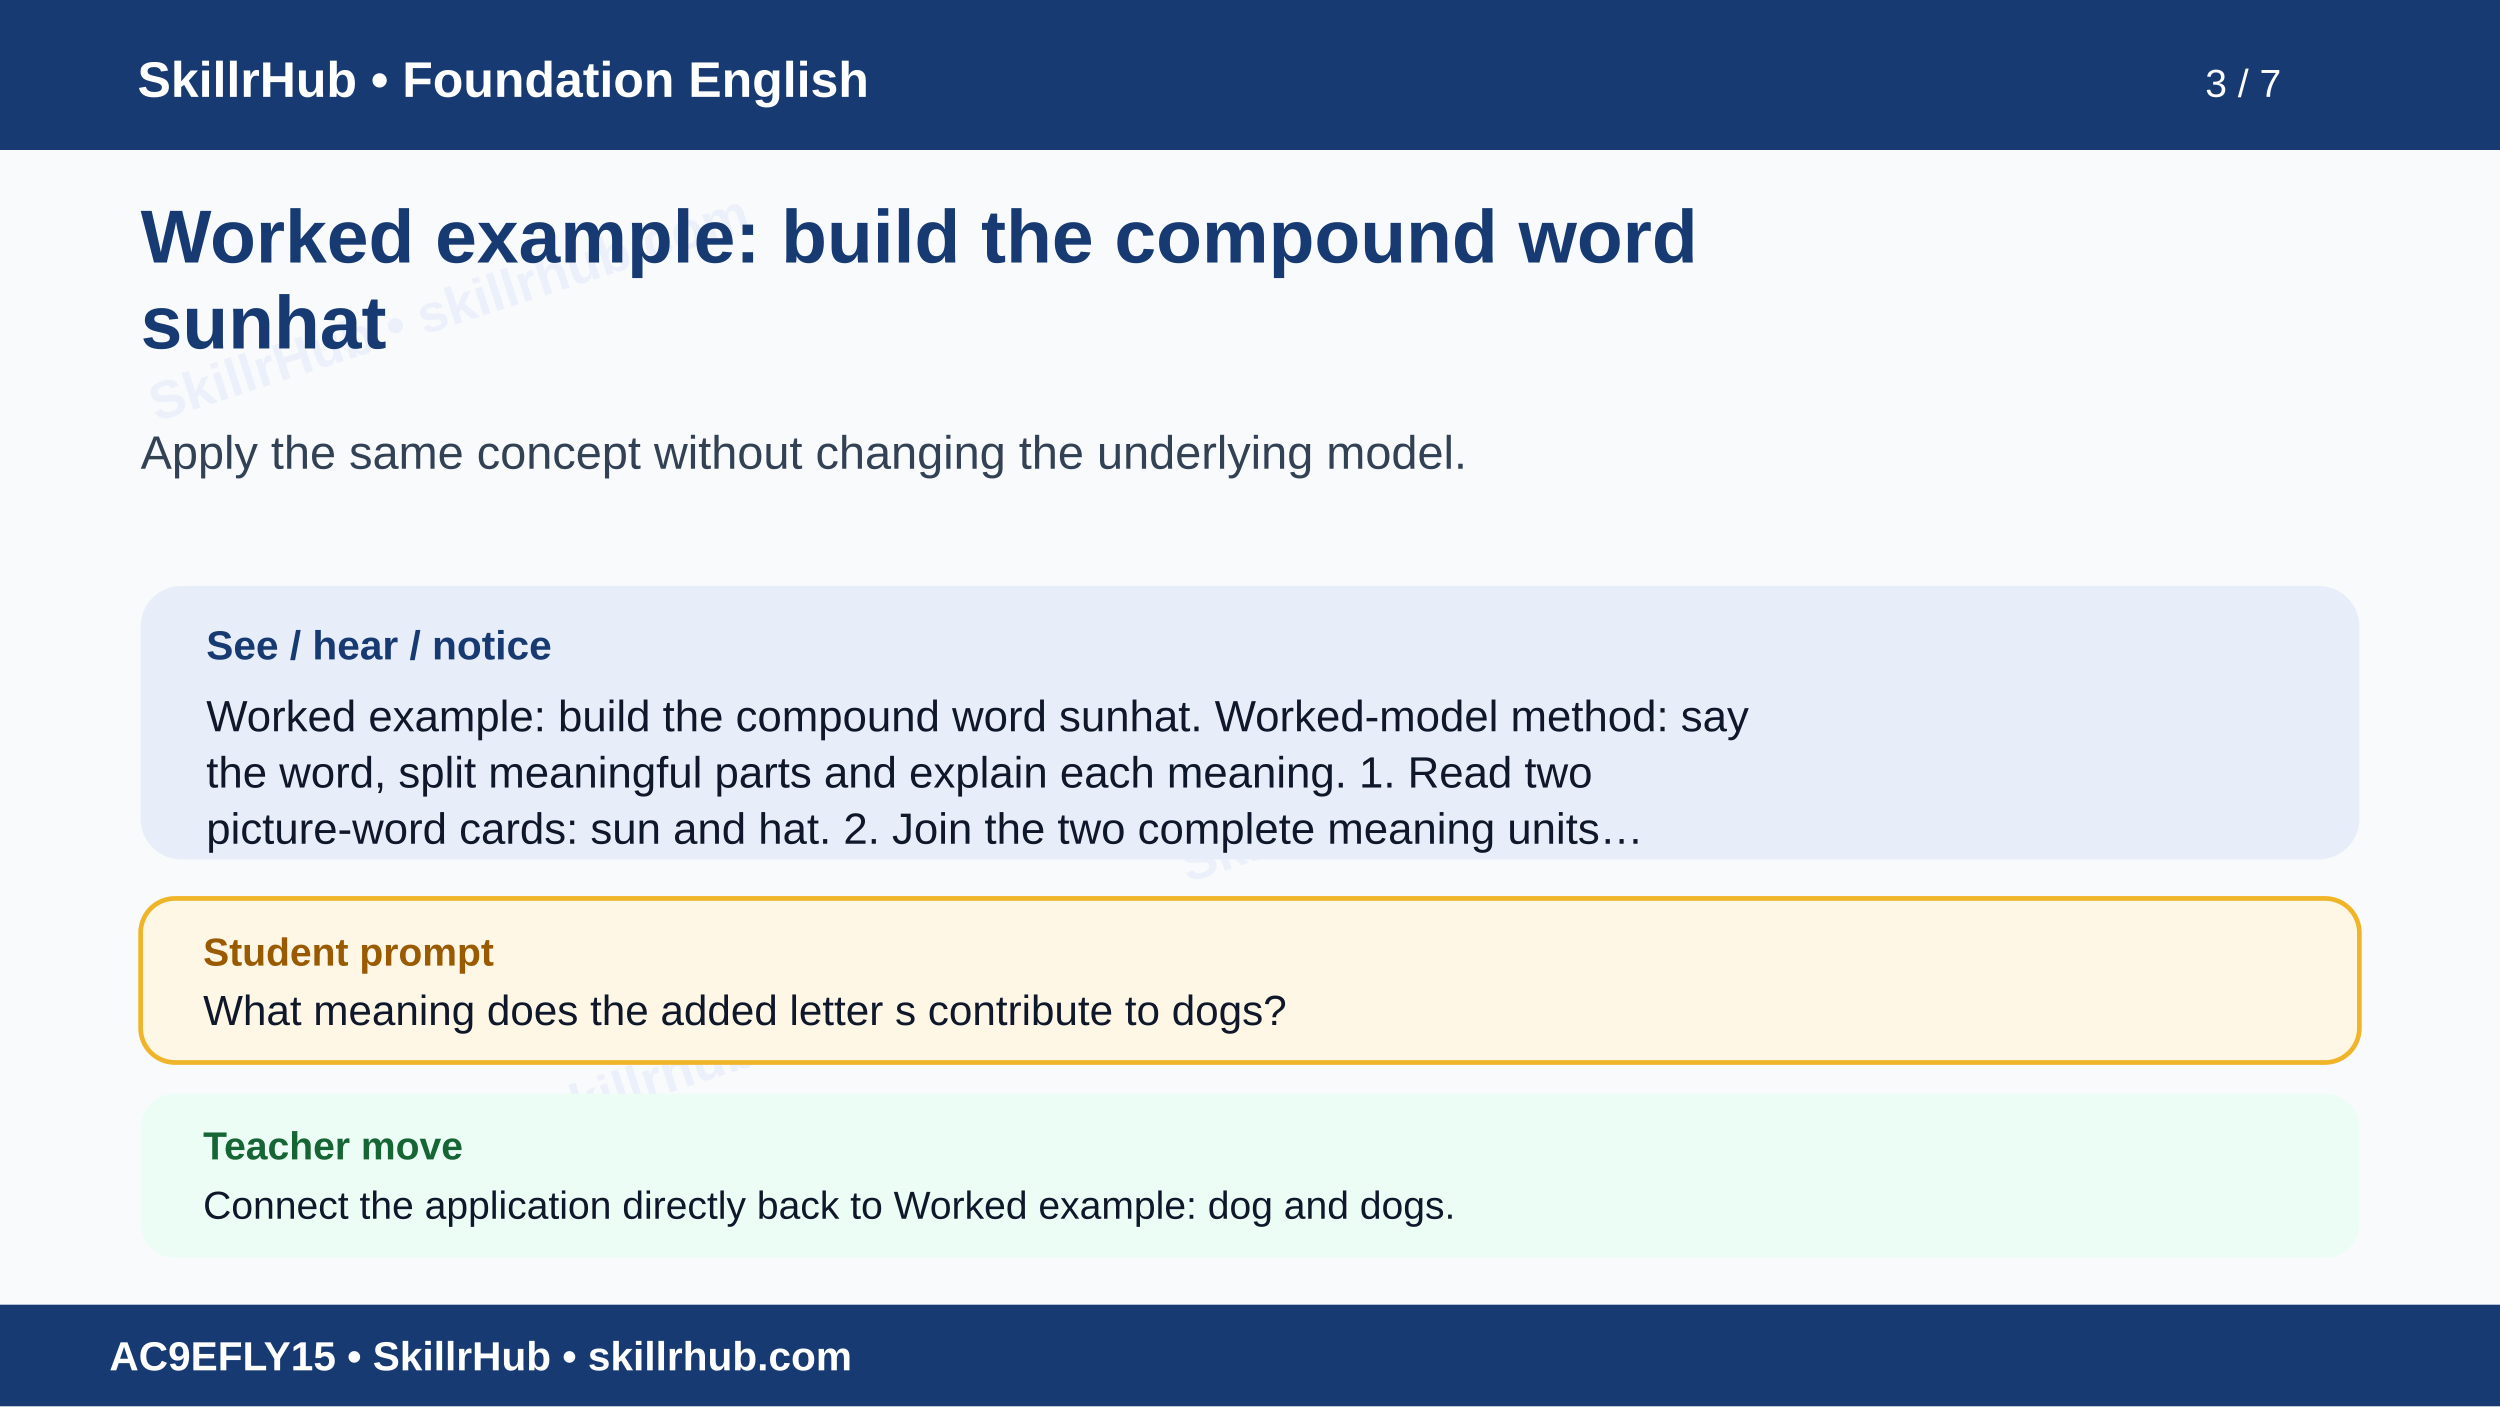
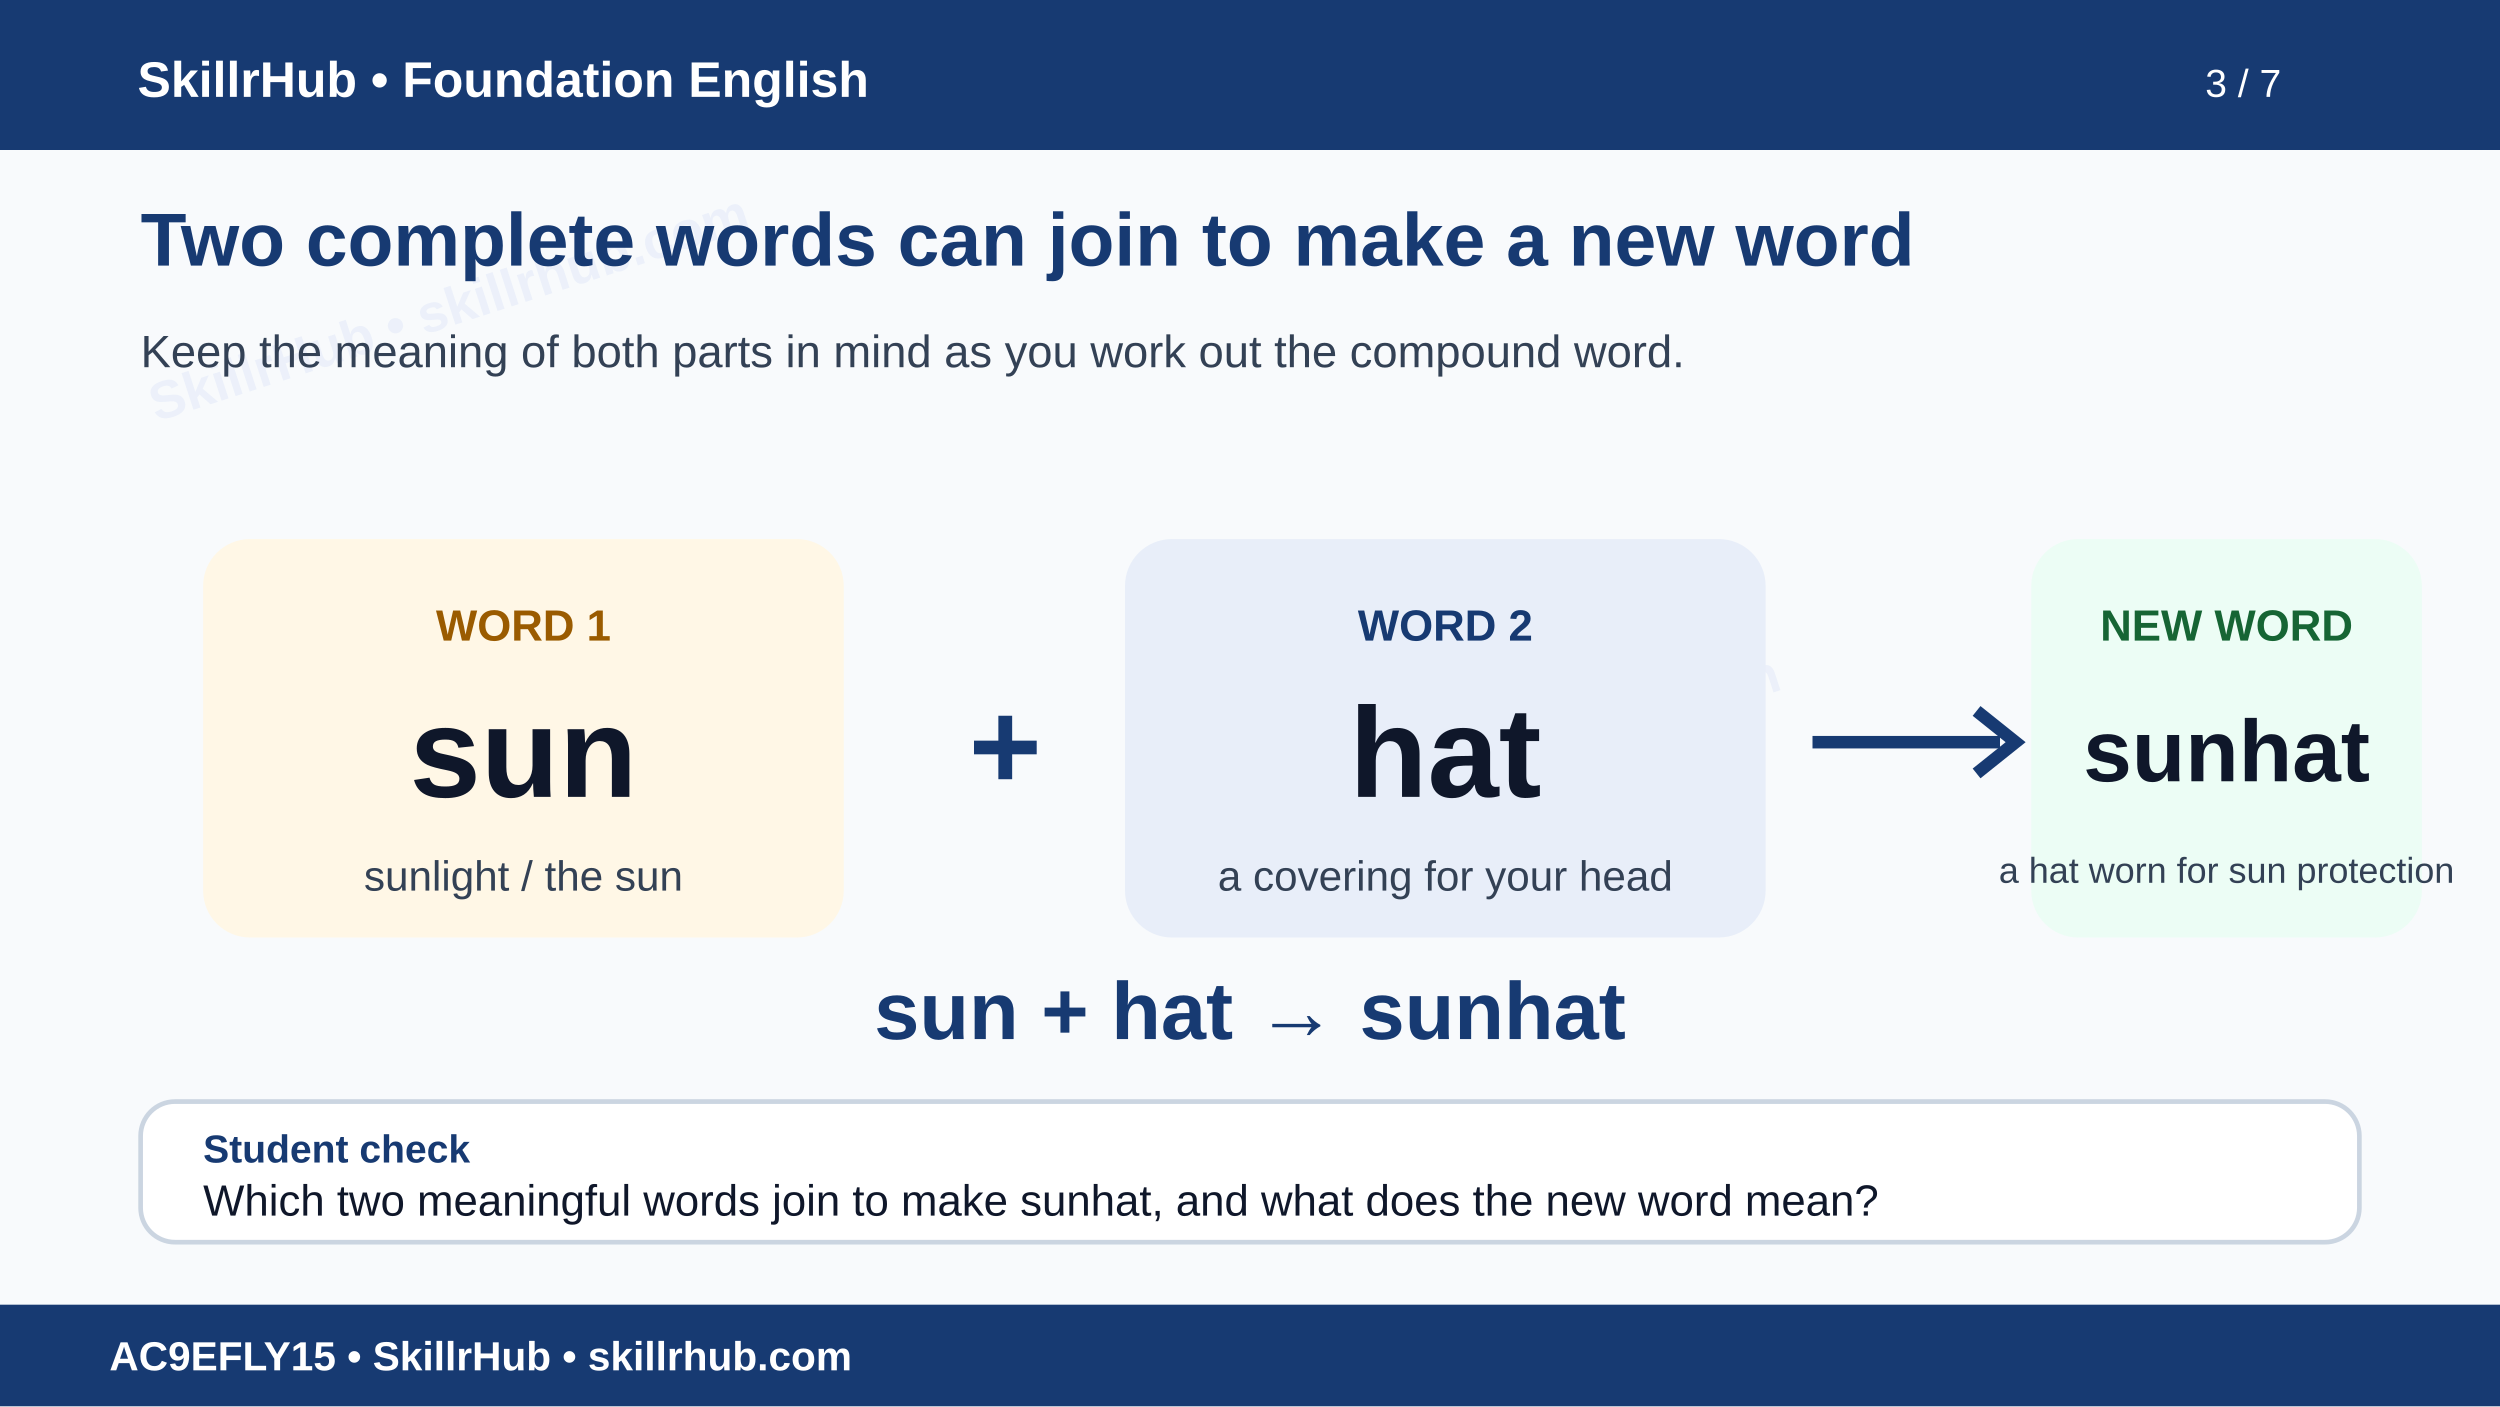
<svg xmlns="http://www.w3.org/2000/svg" width="1600" height="900" viewBox="0 0 1600 900" role="img" aria-labelledby="t d">
  <rect width="1600" height="900" fill="#f8fafc" />
  <g opacity=".055" fill="#1d4ed8" font-family="Arial" font-size="34" font-weight="700">
    <text x="100" y="270" transform="rotate(-18 100 270)">SkillrHub • skillrhub.com</text>
    <text x="760" y="565" transform="rotate(-18 760 565)">SkillrHub • skillrhub.com</text>
-     <text x="180" y="780" transform="rotate(-18 180 780)">SkillrHub • skillrhub.com</text>
  </g>
  <rect width="1600" height="96" fill="#173a72" />
  <text x="88" y="62" fill="#fff" font-family="Arial" font-size="32" font-weight="700">SkillrHub • Foundation English</text>
  <text x="1460" y="62" text-anchor="end" fill="#fff" font-family="Arial" font-size="25">3 / 7</text>
-   <text x="90" y="168" fill="#173a72" font-family="Arial,Helvetica,sans-serif" font-size="48" font-weight="700">Worked example: build the compound word</text>
-   <text x="90" y="223" fill="#173a72" font-family="Arial,Helvetica,sans-serif" font-size="48" font-weight="700">sunhat</text>
-   <text x="90" y="300" fill="#334155" font-family="Arial,Helvetica,sans-serif" font-size="30" font-weight="400">Apply the same concept without changing the underlying model.</text>
-   <rect x="90" y="375" width="1420" height="175" rx="26" fill="#e8eef9" />
-   <text x="132" y="422" fill="#173a72" font-family="Arial" font-size="26" font-weight="700">See / hear / notice</text>
-   <text x="132" y="468" fill="#0f172a" font-family="Arial,Helvetica,sans-serif" font-size="28" font-weight="400">Worked example: build the compound word sunhat. Worked-model method: say</text>
-   <text x="132" y="504" fill="#0f172a" font-family="Arial,Helvetica,sans-serif" font-size="28" font-weight="400">the word, split meaningful parts and explain each meaning. 1. Read two</text>
-   <text x="132" y="540" fill="#0f172a" font-family="Arial,Helvetica,sans-serif" font-size="28" font-weight="400">picture-word cards: sun and hat. 2. Join the two complete meaning units…</text>
-   <rect x="90" y="575" width="1420" height="105" rx="22" fill="#fff7e6" stroke="#f0b429" stroke-width="3" />
-   <text x="130" y="618" fill="#9a5b00" font-family="Arial" font-size="25" font-weight="700">Student prompt</text>
-   <text x="130" y="656" fill="#0f172a" font-family="Arial,Helvetica,sans-serif" font-size="27" font-weight="400">What meaning does the added letter s contribute to dogs?</text>
-   <rect x="90" y="700" width="1420" height="105" rx="22" fill="#ecfdf5" />
-   <text x="130" y="742" fill="#166534" font-family="Arial" font-size="25" font-weight="700">Teacher move</text>
-   <text x="130" y="780" fill="#0f172a" font-family="Arial,Helvetica,sans-serif" font-size="25" font-weight="400">Connect the application directly back to Worked example: dog and dogs.</text>
+   <text x="90" y="170" fill="#173a72" font-family="Arial" font-size="48" font-weight="700">Two complete words can join to make a new word</text>
+   <text x="90" y="235" fill="#334155" font-family="Arial" font-size="29">Keep the meaning of both parts in mind as you work out the compound word.</text>
+   <g font-family="Arial">
+     <rect x="130" y="345" width="410" height="255" rx="30" fill="#fff7e6" />
+     <text x="335" y="410" text-anchor="middle" fill="#9a5b00" font-size="28" font-weight="700">WORD 1</text>
+     <text x="335" y="510" text-anchor="middle" fill="#0f172a" font-size="82" font-weight="700">sun</text>
+     <text x="335" y="570" text-anchor="middle" fill="#334155" font-size="27">sunlight / the sun</text>
+     <text x="620" y="505" fill="#173a72" font-size="80" font-weight="700">+</text>
+     <rect x="720" y="345" width="410" height="255" rx="30" fill="#e8eef9" />
+     <text x="925" y="410" text-anchor="middle" fill="#173a72" font-size="28" font-weight="700">WORD 2</text>
+     <text x="925" y="510" text-anchor="middle" fill="#0f172a" font-size="82" font-weight="700">hat</text>
+     <text x="925" y="570" text-anchor="middle" fill="#334155" font-size="27">a covering for your head</text>
+     <path d="M1160 475h120" stroke="#173a72" stroke-width="8" />
+     <path d="M1265 455l25 20-25 20" fill="none" stroke="#173a72" stroke-width="8" />
+     <rect x="1300" y="345" width="250" height="255" rx="30" fill="#ecfdf5" />
+     <text x="1425" y="410" text-anchor="middle" fill="#166534" font-size="28" font-weight="700">NEW WORD</text>
+     <text x="1425" y="500" text-anchor="middle" fill="#0f172a" font-size="56" font-weight="700">sunhat</text>
+     <text x="1425" y="565" text-anchor="middle" fill="#334155" font-size="23">a hat worn for sun protection</text>
+     <text x="800" y="665" text-anchor="middle" fill="#173a72" font-size="52" font-weight="700">sun + hat → sunhat</text>
+     <rect x="90" y="705" width="1420" height="90" rx="22" fill="#fff" stroke="#cbd5e1" stroke-width="3" />
+     <text x="130" y="744" fill="#173a72" font-size="25" font-weight="700">Student check</text>
+     <text x="130" y="778" fill="#0f172a" font-size="28">Which two meaningful words join to make sunhat, and what does the new word mean?</text>
+   </g>
  <rect y="835" width="1600" height="65" fill="#173a72" />
  <text x="70" y="877" fill="#fff" font-family="Arial" font-size="26" font-weight="700">AC9EFLY15 • SkillrHub • skillrhub.com</text>
</svg>
